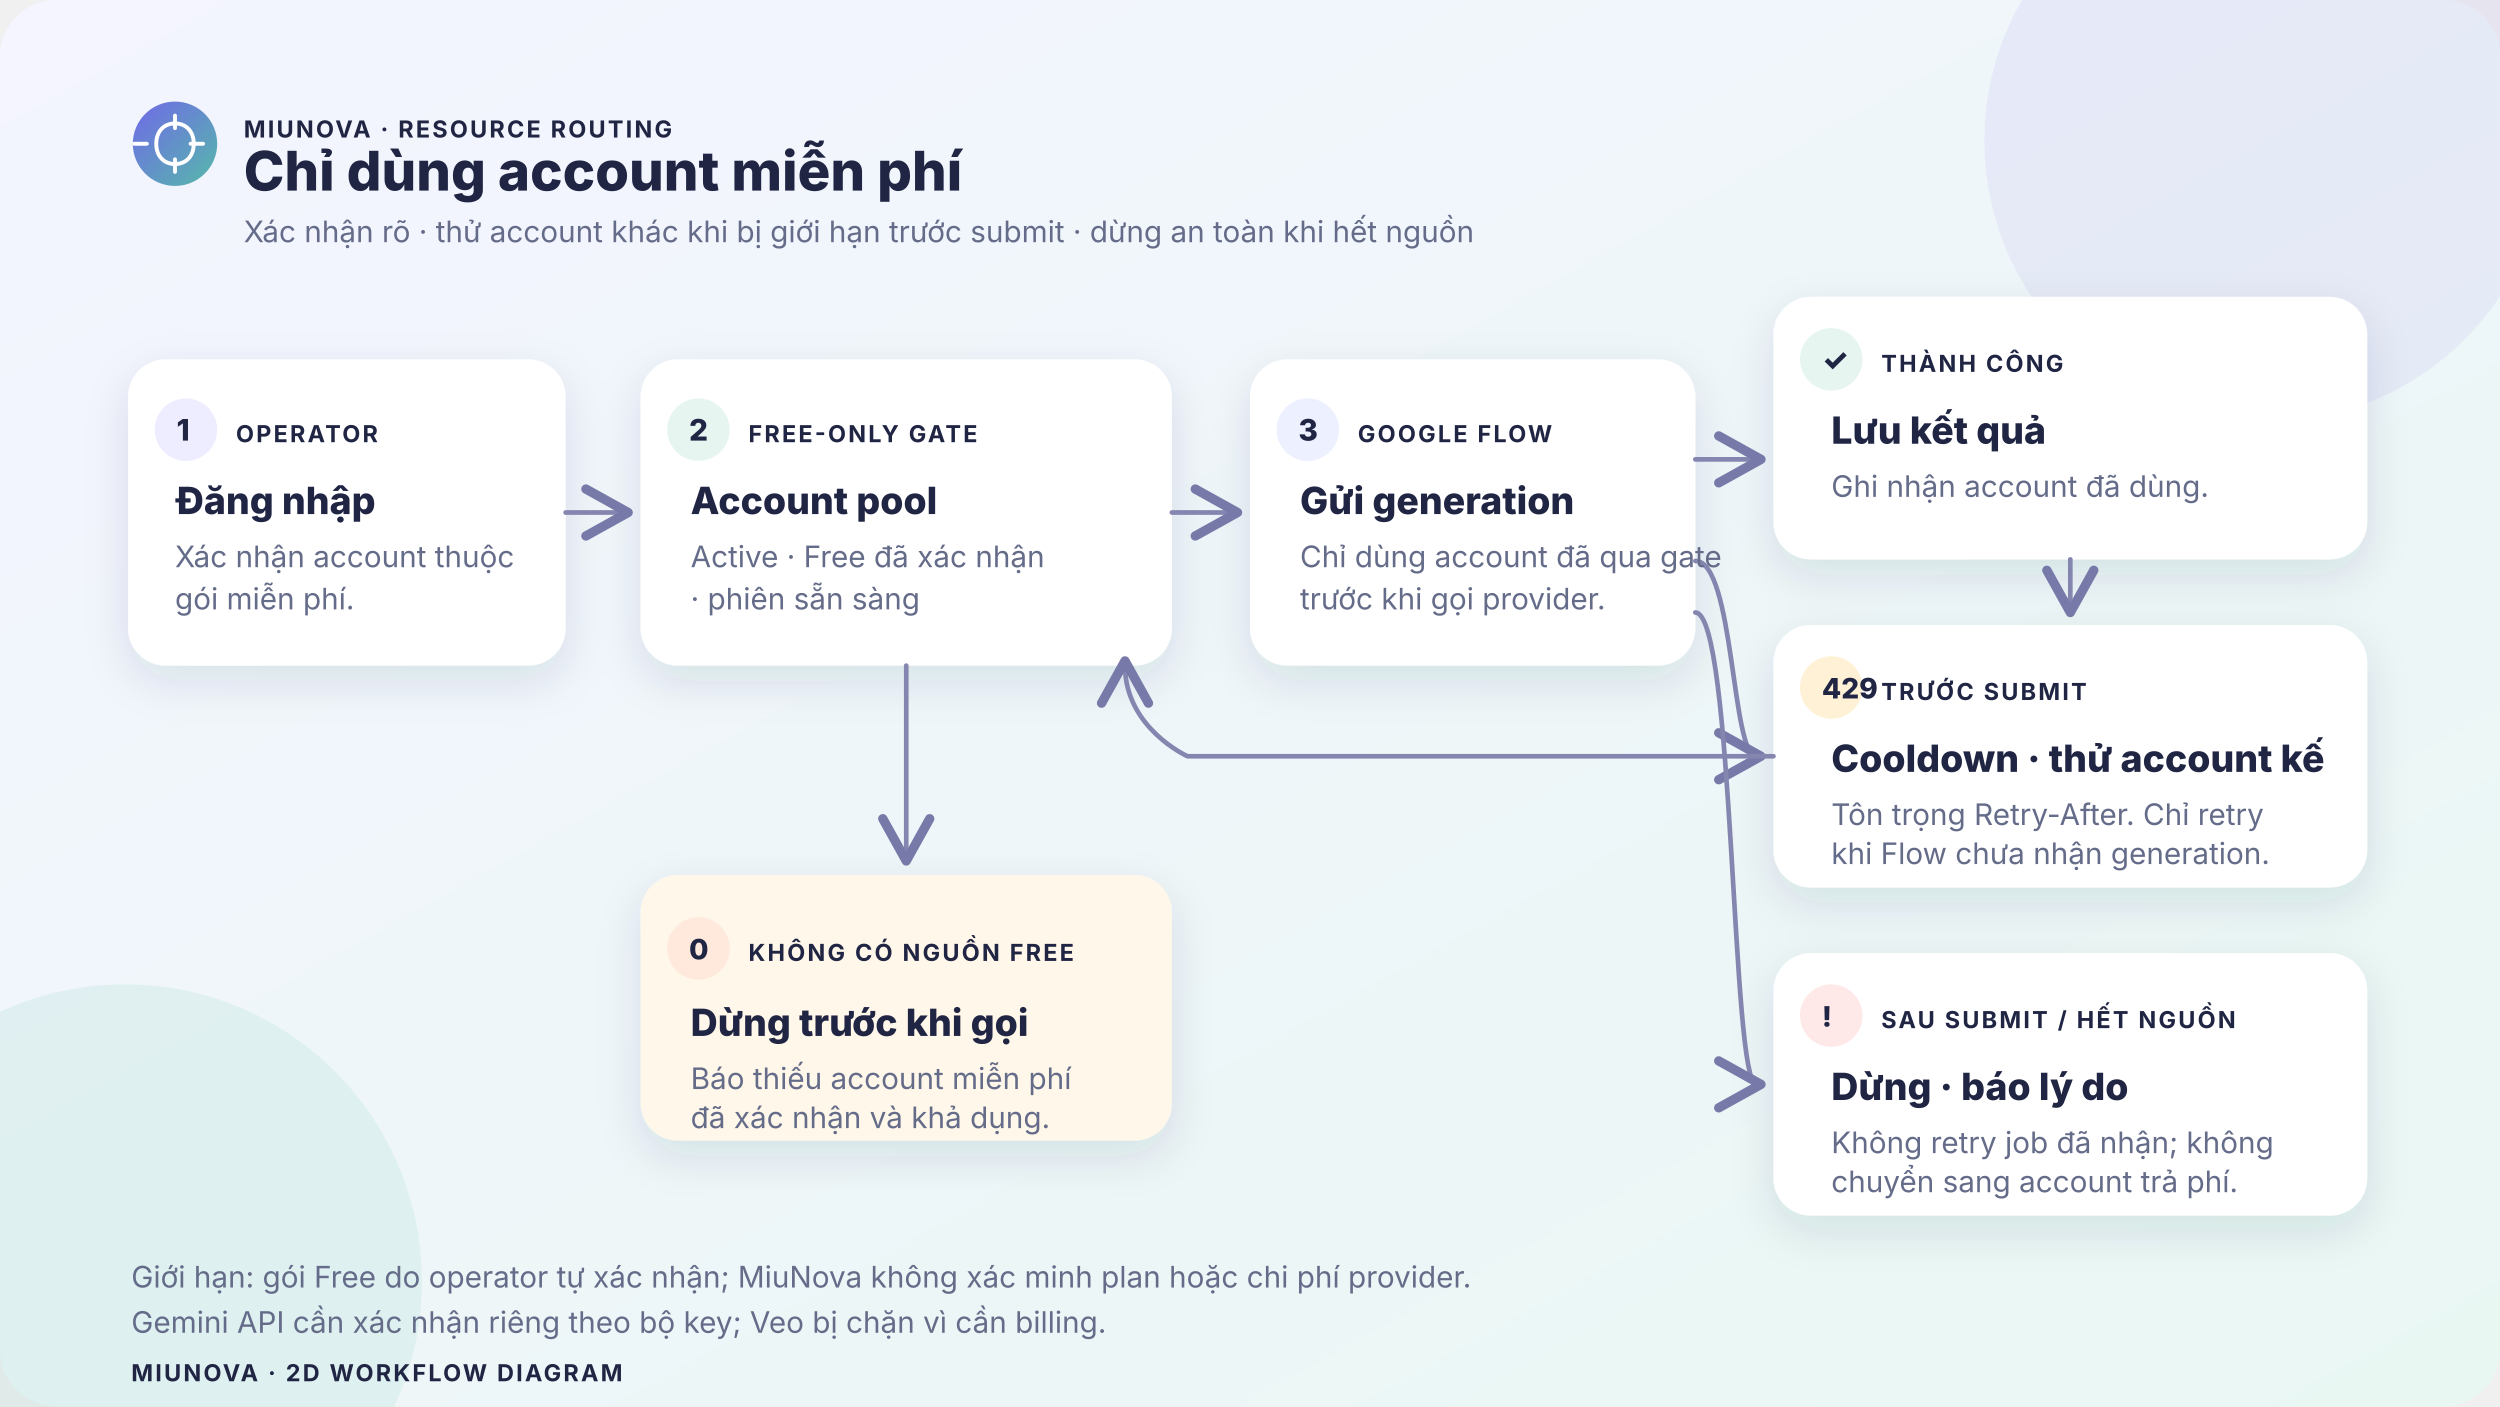
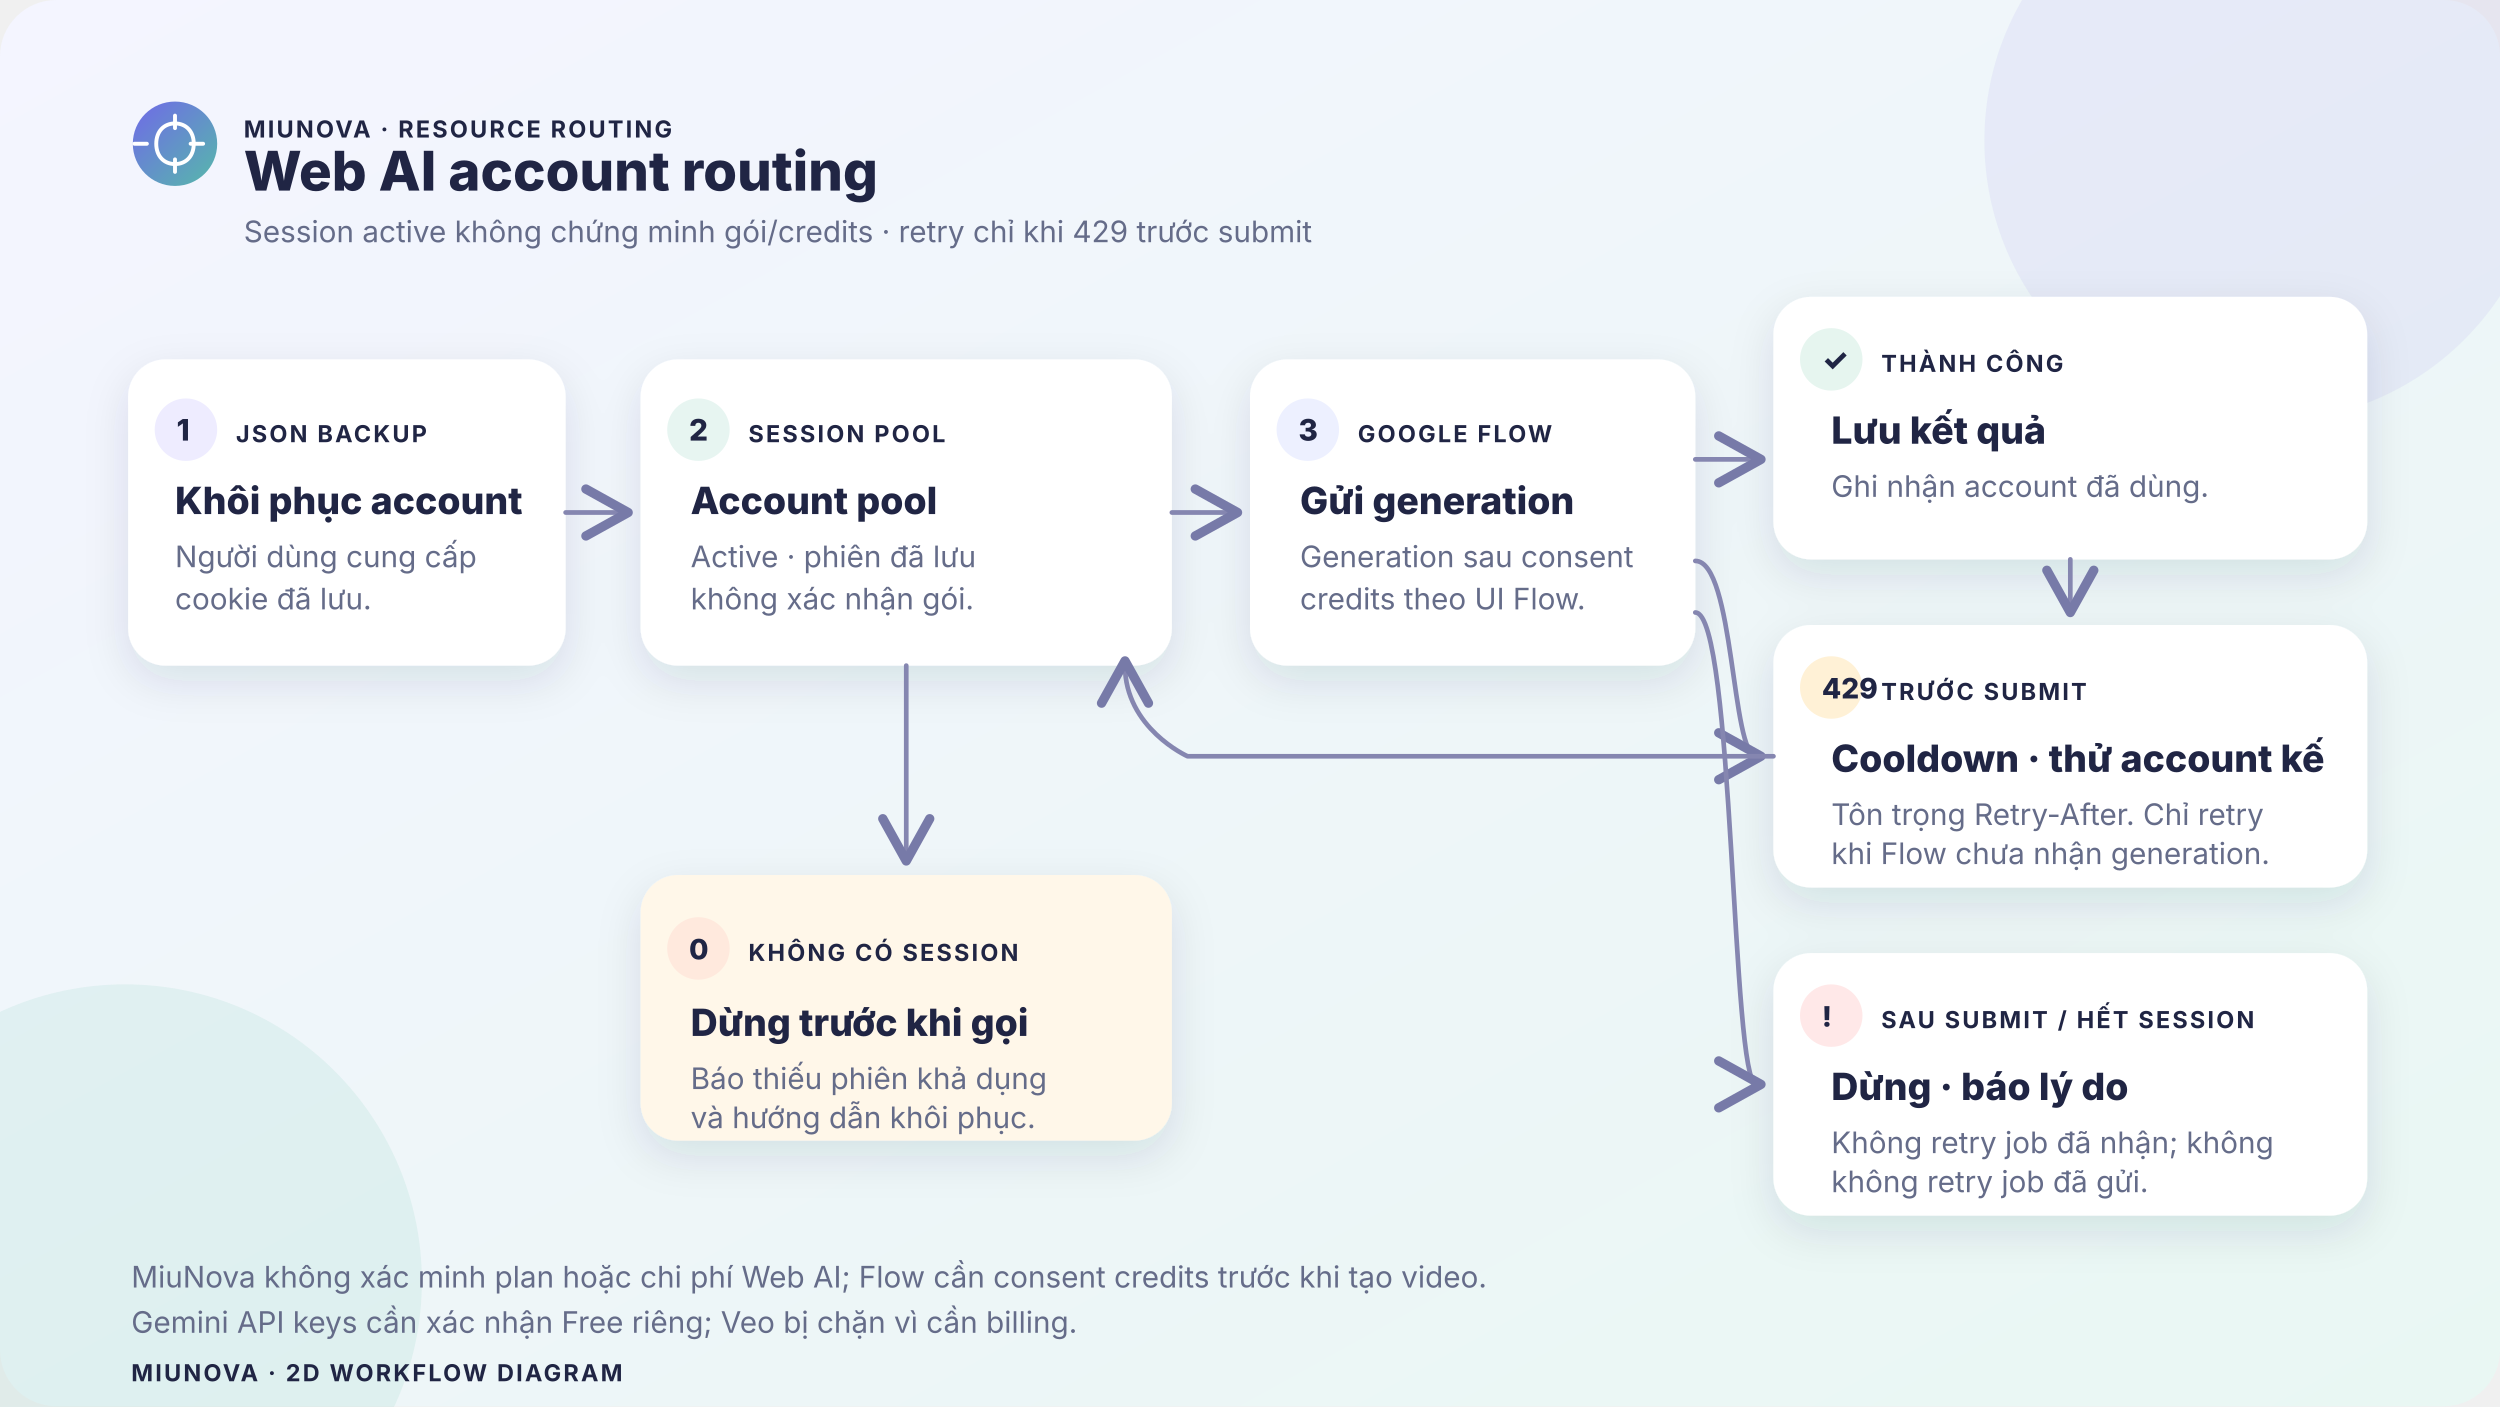
<svg xmlns="http://www.w3.org/2000/svg" width="1600" height="900" viewBox="0 0 1600 900" role="img" aria-labelledby="title desc">
  <defs>
    <linearGradient id="bg" x1="0" y1="0" x2="1" y2="1">
      <stop offset="0" stop-color="#f4f5ff" />
      <stop offset="1" stop-color="#e9f7f3" />
    </linearGradient>
    <linearGradient id="brand" x1="0" y1="0" x2="1" y2="1">
      <stop offset="0" stop-color="#7069e8" />
      <stop offset="1" stop-color="#56b9aa" />
    </linearGradient>
    <filter id="shadow" x="-20%" y="-20%" width="140%" height="150%">
      <feDropShadow dx="0" dy="10" stdDeviation="14" flood-color="#293258" flood-opacity=".11" />
    </filter>
    <marker id="arrow" markerWidth="12" markerHeight="12" refX="9" refY="6" orient="auto">
      <path d="M1 1L10 6 1 11" fill="none" stroke="#777aa8" stroke-width="2" stroke-linecap="round" stroke-linejoin="round" />
    </marker>
    <style>
      text { font-family: Inter, ui-sans-serif, system-ui, -apple-system, "Segoe UI", sans-serif; fill: #202544; }
      .muted { fill: #656c89; }
      .tiny { font-size: 15px; font-weight: 650; letter-spacing: 1.4px; }
      .body { font-size: 19px; }
      .card-title { font-size: 24px; font-weight: 760; }
      .path { fill: none; stroke: #8586b0; stroke-width: 3; stroke-linecap: round; stroke-linejoin: round; marker-end: url(#arrow); }
    </style>
  </defs>
  <rect width="1600" height="900" rx="36" fill="url(#bg)" />
  <circle cx="1450" cy="90" r="180" fill="#b3afea" opacity=".16" />
  <circle cx="80" cy="820" r="190" fill="#95d4c5" opacity=".18" />
  <g transform="translate(84 64)">
    <circle cx="28" cy="28" r="27" fill="url(#brand)" />
    <path d="M16 28c0-8 5-13 12-13s12 5 12 13-5 13-12 13-12-5-12-13Zm12-18v8m0 20v8m18-18h-8M10 28H2" fill="none" stroke="#fff" stroke-width="2.5" stroke-linecap="round" />
    <text x="72" y="24" class="tiny" fill="#6964c9">MIUNOVA · RESOURCE ROUTING</text>
-     <text x="72" y="58" font-size="35" font-weight="790">Chỉ dùng account miễn phí</text>
-     <text x="72" y="91" class="body muted">Xác nhận rõ · thử account khác khi bị giới hạn trước submit · dừng an toàn khi hết nguồn</text>
+     <text x="72" y="58" font-size="35" font-weight="790">Web AI account routing</text>
+     <text x="72" y="91" class="body muted">Session active không chứng minh gói/credits · retry chỉ khi 429 trước submit</text>
  </g>
  <g filter="url(#shadow)">
    <rect x="82" y="230" width="280" height="196" rx="24" fill="#fff" />
    <rect x="410" y="230" width="340" height="196" rx="24" fill="#fff" />
    <rect x="800" y="230" width="285" height="196" rx="24" fill="#fff" />
    <rect x="1135" y="190" width="380" height="168" rx="24" fill="#fff" />
    <rect x="1135" y="400" width="380" height="168" rx="24" fill="#fff" />
    <rect x="1135" y="610" width="380" height="168" rx="24" fill="#fff" />
    <rect x="410" y="560" width="340" height="170" rx="24" fill="#fff7e9" />
  </g>
  <path class="path" d="M362 328H399" />
  <path class="path" d="M750 328H789" />
  <path class="path" d="M1085 294H1124" />
  <path class="path" d="M1085 359C1110 359 1108 484 1124 484" />
  <path class="path" d="M1085 392C1110 392 1108 694 1124 694" />
  <path class="path" d="M1325 358V389" />
  <path class="path" d="M1135 484H760C760 484 720 466 720 426" />
  <path class="path" d="M580 426V548" />
  <g>
    <circle cx="119" cy="275" r="20" fill="#eeecff" />
    <text x="113" y="282" font-size="19" font-weight="760" fill="#625bd0">1</text>
-     <text x="151" y="283" class="tiny" fill="#6d69cb">OPERATOR</text>
-     <text x="112" y="329" class="card-title">Đăng nhập</text>
-     <text x="112" y="363" class="body muted">Xác nhận account thuộc</text>
-     <text x="112" y="390" class="body muted">gói miễn phí.</text>
+     <text x="151" y="283" class="tiny" fill="#6d69cb">JSON BACKUP</text>
+     <text x="112" y="329" class="card-title">Khôi phục account</text>
+     <text x="112" y="363" class="body muted">Người dùng cung cấp</text>
+     <text x="112" y="390" class="body muted">cookie đã lưu.</text>
    <circle cx="447" cy="275" r="20" fill="#e7f5f1" />
    <text x="441" y="282" font-size="19" font-weight="760" fill="#318d7e">2</text>
-     <text x="479" y="283" class="tiny" fill="#318d7e">FREE-ONLY GATE</text>
+     <text x="479" y="283" class="tiny" fill="#318d7e">SESSION POOL</text>
    <text x="442" y="329" class="card-title">Account pool</text>
-     <text x="442" y="363" class="body muted">Active · Free đã xác nhận</text>
-     <text x="442" y="390" class="body muted">· phiên sẵn sàng</text>
+     <text x="442" y="363" class="body muted">Active · phiên đã lưu</text>
+     <text x="442" y="390" class="body muted">không xác nhận gói.</text>
    <circle cx="837" cy="275" r="20" fill="#edf0ff" />
    <text x="831" y="282" font-size="19" font-weight="760" fill="#555cb5">3</text>
    <text x="869" y="283" class="tiny" fill="#555cb5">GOOGLE FLOW</text>
    <text x="832" y="329" class="card-title">Gửi generation</text>
-     <text x="832" y="363" class="body muted">Chỉ dùng account đã qua gate</text>
-     <text x="832" y="390" class="body muted">trước khi gọi provider.</text>
+     <text x="832" y="363" class="body muted">Generation sau consent</text>
+     <text x="832" y="390" class="body muted">credits theo UI Flow.</text>
    <circle cx="1172" cy="230" r="20" fill="#e6f5ef" />
    <text x="1166" y="237" font-size="19" font-weight="760" fill="#318d7e">✓</text>
    <text x="1204" y="238" class="tiny" fill="#318d7e">THÀNH CÔNG</text>
    <text x="1172" y="284" class="card-title">Lưu kết quả</text>
    <text x="1172" y="318" class="body muted">Ghi nhận account đã dùng.</text>
    <circle cx="1172" cy="440" r="20" fill="#fff1d6" />
    <text x="1166" y="447" font-size="18" font-weight="760" fill="#bf7b22">429</text>
    <text x="1204" y="448" class="tiny" fill="#bf7b22">TRƯỚC SUBMIT</text>
    <text x="1172" y="494" class="card-title">Cooldown · thử account kế</text>
    <text x="1172" y="528" class="body muted">Tôn trọng Retry-After. Chỉ retry</text>
    <text x="1172" y="553" class="body muted">khi Flow chưa nhận generation.</text>
    <circle cx="1172" cy="650" r="20" fill="#ffe8e8" />
    <text x="1166" y="657" font-size="18" font-weight="760" fill="#c2535b">!</text>
-     <text x="1204" y="658" class="tiny" fill="#b54c57">SAU SUBMIT / HẾT NGUỒN</text>
+     <text x="1204" y="658" class="tiny" fill="#b54c57">SAU SUBMIT / HẾT SESSION</text>
    <text x="1172" y="704" class="card-title">Dừng · báo lý do</text>
    <text x="1172" y="738" class="body muted">Không retry job đã nhận; không</text>
-     <text x="1172" y="763" class="body muted">chuyển sang account trả phí.</text>
+     <text x="1172" y="763" class="body muted">không retry job đã gửi.</text>
    <circle cx="447" cy="607" r="20" fill="#ffe9dd" />
    <text x="441" y="614" font-size="18" font-weight="760" fill="#bf6942">0</text>
-     <text x="479" y="615" class="tiny" fill="#bf6942">KHÔNG CÓ NGUỒN FREE</text>
+     <text x="479" y="615" class="tiny" fill="#bf6942">KHÔNG CÓ SESSION</text>
    <text x="442" y="663" class="card-title">Dừng trước khi gọi</text>
-     <text x="442" y="697" class="body muted">Báo thiếu account miễn phí</text>
-     <text x="442" y="722" class="body muted">đã xác nhận và khả dụng.</text>
+     <text x="442" y="697" class="body muted">Báo thiếu phiên khả dụng</text>
+     <text x="442" y="722" class="body muted">và hướng dẫn khôi phục.</text>
  </g>
-   <text x="84" y="824" class="body muted">Giới hạn: gói Free do operator tự xác nhận; MiuNova không xác minh plan hoặc chi phí provider.</text>
-   <text x="84" y="853" class="body muted">Gemini API cần xác nhận riêng theo bộ key; Veo bị chặn vì cần billing.</text>
+   <text x="84" y="824" class="body muted">MiuNova không xác minh plan hoặc chi phí Web AI; Flow cần consent credits trước khi tạo video.</text>
+   <text x="84" y="853" class="body muted">Gemini API keys cần xác nhận Free riêng; Veo bị chặn vì cần billing.</text>
  <text x="84" y="884" class="tiny" fill="#7d8199">MIUNOVA · 2D WORKFLOW DIAGRAM</text>
</svg>
